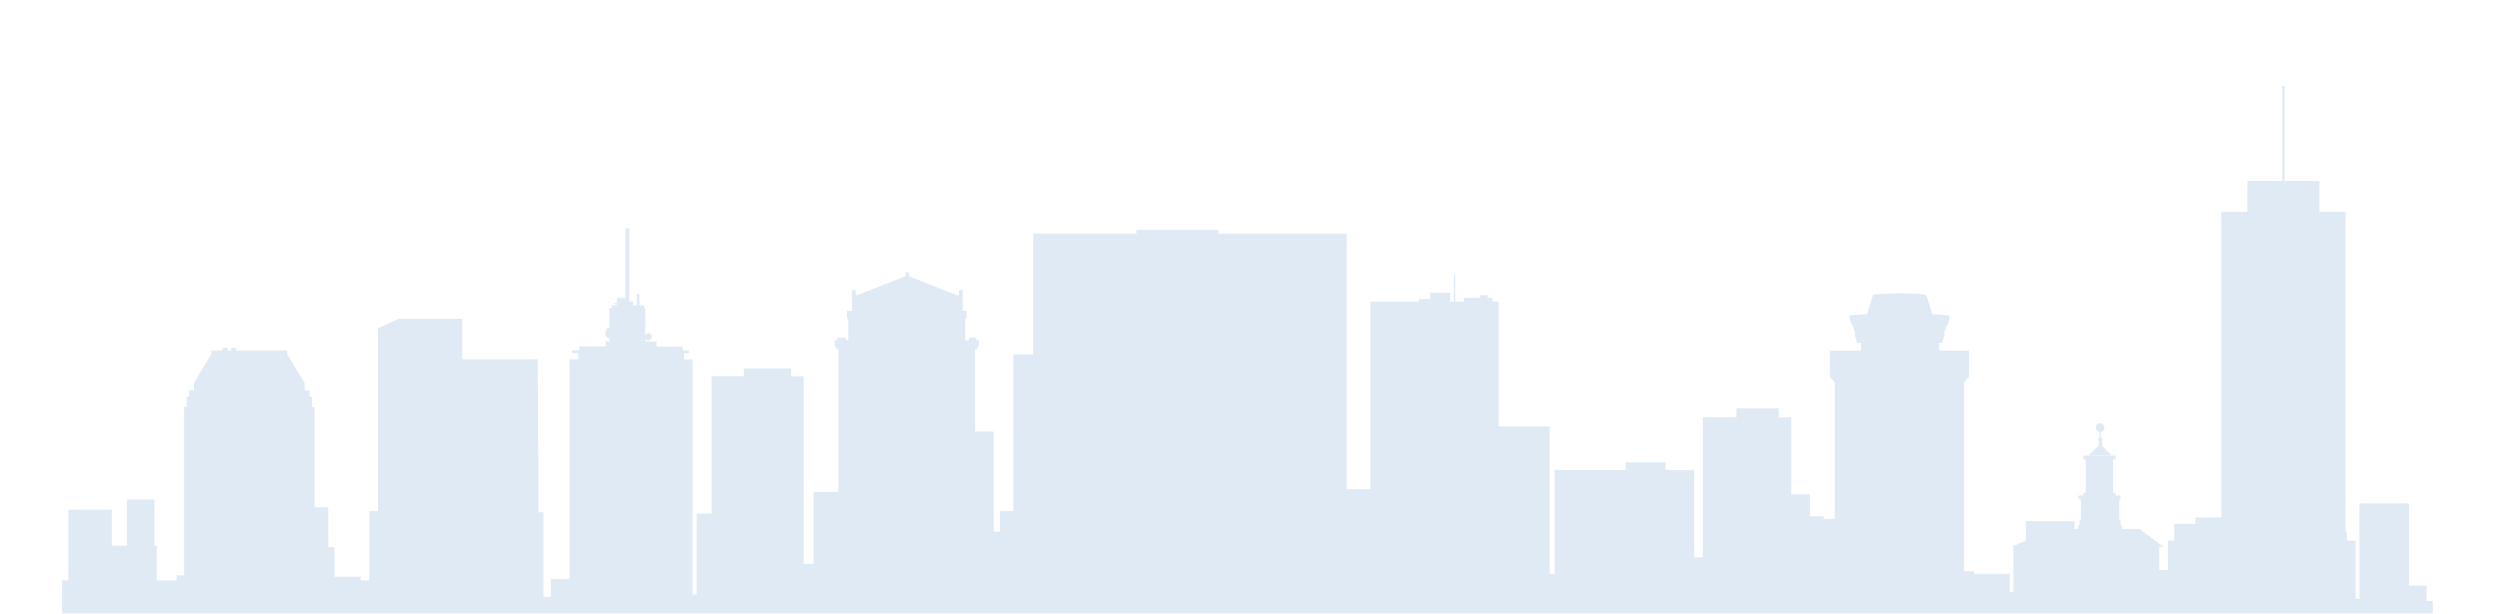
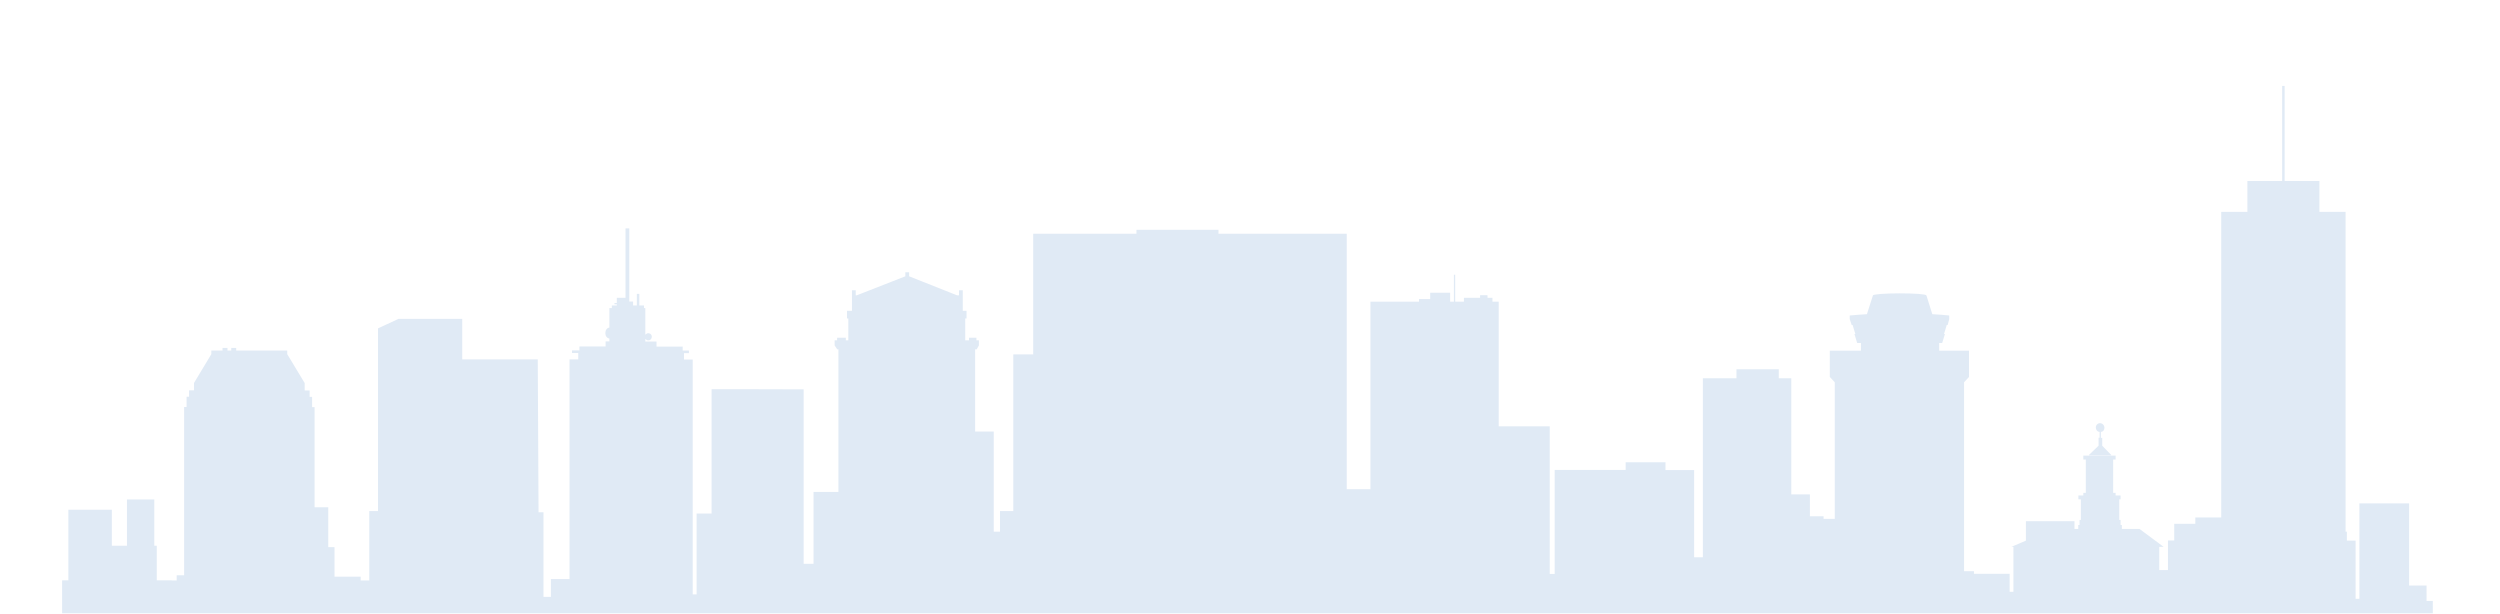
<svg xmlns="http://www.w3.org/2000/svg" xmlns:xlink="http://www.w3.org/1999/xlink" id="Layer_1" x="0px" y="0px" viewBox="0 0 1920 471">
  <style>.st0{clip-path:url(#SVGID_2_);} .st1{fill:none;} .st2{fill:#E0EAF5;}</style>
  <defs>
    <path id="SVGID_1_" d="M0 0h1920v471H0z" />
  </defs>
  <clipPath id="SVGID_2_">
    <use xlink:href="#SVGID_1_" overflow="visible" />
  </clipPath>
  <g class="st0">
    <path class="st1" d="M1622.1 350.1l-.2-.2h-18.1l-.2.2h18.5zM277 471v5.4h4.7v-2h1.9V471H277zm-145.1 0h3.8v5.3h-3.8V471zm285.5 0v3.3h1.9v2h3.8V471h-5.7zm1391.7 0h1.9v5.4h-1.9V471zM980.8-110.5h5.2-5.2z" />
    <path class="st2" d="M1614.5 342.3v-6h-1v-4.6c1.7-.1 2.8-1.6 2.7-3.3-.1-1.9-1.6-3.4-3.4-3.4h-.1c-1.8.1-3.2 1.6-3.1 3.4 0 1.7 1.2 3.2 2.9 3.3v4.5h-.8v6.1l-7.9 7.6h18.1l-7.4-7.6z" />
-     <path class="st2" d="M1868.4 476.3v-14.8h-4.8v-11.8h-13.4v-63.1H1812v73.3h-2.9v-44.7h-6.7v-6.9h-1V162.7h-20.1V139h-26.7V66h-1.9v73H1726v23.7h-20.1v234.7H1686v4.9h-16.2v12.8h-4.8v22.7h-6.7V420h3.4l-18.6-13.8h-13.5v-3h-1v-3.9h-1v-15.8h1v-3h-3.8v-2h-1.9v-25.6h1.9v-3h-2.9l.2.2h-18.5l.2-.2h-3.8v3h1.9v25.6h-1.9v2h-3.8v3h1.9v15.8h-1v3.9h-1v3h-2.9v-5.9h-37.3v14.9l-11.2 4.8h1.6v34.5h-2.9v-13.8H1516v-2h-7.6V293.6l3.8-4.1v-20.2h-22.9v-5.9h2.3l2.1-6.9h-.7l2.1-6.9h.7l1.2-4.5v-2.8c-3.8-.4-8.5-.8-13-1l-4.5-14.4h-.1c0-1-9.2-1.6-20.5-1.6s-20.5.7-20.5 1.6l-4.6 14.4c-4.5.3-9.4.6-13.2 1v2.8l1.5 4.5h.7l2.1 6.9h-.7l2.1 6.9h2.9v5.9h-23.9v20.2l3.8 4.1v104.9h-8.6v-2H1390v-16.8h-14.3v-59.2h-9.6v-6.9h-32.5v6.9h-25.8V428h-6.7v-67h-22v-6h-30.6v5.9H1194v79.9h-3.8V327.4H1151v-95.7h-4.8v-3h-3.8v-2h-5.7v2h-12.4v3h-6.7V211h-1v20.7h-2.9v-6.9h-15.3v4.9h-8.6v2h-37.3v144h-18.2V179.5h-98.5v-3h-63v3h-79.3v92.7h-15.3v120.3H768v15.8h-4.8v-76.9h-14.3v-63.1h1.2l1.7-3v-3.9h-1.9v-2h-5.7v2h-2.9v-16.8h1v-5.9h-2.9v-15.8h-2.9v3.9H735l-36.8-14.6v-3.1h-2.9v3.1L658 226.8h-.8v-3.9h-2.9v15.8h-3.8v5.9h1v16.8h-1.9v-2h-6.7v2H641v3.9l2 3h.9v109.5h-19.1V433h-7.6V289h-9.6v-6h-36.3v5.9h-24.8v105.5H535v62.1h-3V276.1h-6.7v-4.9h3.8v-2h-4.8v-3h-20.1v-3.9h-8.6v-2c1 .7 1.3 1.1 2.2 1.1 1.5.1 2.7-1.1 2.8-2.6.1-1.5-1-2.8-2.5-2.9h-.3c-.9 0-1.2.5-2.2 1.1v-20.4h-1v-2H491v-8.9h-1.9v8.9h-2.9v-3h-2.9v-56.2h-2.9v53.3h-6.7v4h-1.8v1h1.8v.9h-3.8v2H468v15c-1.9.2-3.1 2-3.1 4.2s1.2 3.9 3.1 4.2v2.2h-2.9v3.9H445v3h-5.7v2h4.8v4.9h-6.7v168.7h-14.3v13.7h-5.7v-65h-3.8L413 276h-58v-31.1h-49l-15.7 7.3v140.3h-6.7v53.3H277v-2.9h-20.1v-22.7h-4.8v-30.6h-10.5v-76.9h-1.9v-7.9h-1.9v-4.9H234v-5.7L220.6 272v-2.8h-39.2v-2h-3.8v2h-2.9v-2h-3.8v2h-8.6v2.8L149 294.1v5.7h-3.8v4.9h-1.9v7.9h-1.9v129.2h-5.7v4h-3.8v-.1h-11.5v-26.6h-1.9v-35.5h-21v35.5H85.9v-27.6H52.5v54.2h-4.8v30.6H42V646h1836V476.3h-9.6zm-1736.5 0V471h3.8v5.3h-3.8zm149.8-1.9v2H277V471h6.6v3.4h-1.9zm137.6 1.9v-2h-1.9V471h5.7v5.3h-3.8zm1389.8.1V471h1.9v5.4h-1.9z" />
+     <path class="st2" d="M571.3 298.9h-24.8v95.5H535v62.1h-3V276.1h-6.7v-4.9h3.8v-2h-4.8v-3h-20.1v-3.9h-8.6v-2c1 .7 1.3 1.1 2.2 1.1 1.5.1 2.7-1.1 2.8-2.6.1-1.5-1-2.8-2.5-2.9h-.3c-.9 0-1.2.5-2.2 1.1v-20.4h-1v-2H491v-8.9h-1.9v8.9h-2.9v-3h-2.9v-56.2h-2.9v53.3h-6.7v4h-1.8v1h1.8v.9h-3.8v2H468v15c-1.9.2-3.1 2-3.1 4.2s1.2 3.9 3.1 4.2v2.2h-2.9v3.9H445v3h-5.7v2h4.8v4.9h-6.7v168.7h-14.3v13.7h-5.7v-65h-3.8L413 276h-58v-31.1h-49l-15.7 7.3v140.3h-6.7v53.3H277v-2.9h-20.1v-22.7h-4.8v-30.6h-10.5v-76.9h-1.9v-7.9h-1.9v-4.9H234v-5.7L220.6 272v-2.8h-39.2v-2h-3.8v2h-2.9v-2h-3.8v2h-8.6v2.8L149 294.1v5.7h-3.8v4.9h-1.9v7.9h-1.9v129.2h-5.7v4h-3.8v-.1h-11.5v-26.6h-1.9v-35.5h-21v35.5H85.9v-27.6H52.5v54.2h-4.8v30.6H42V646h1836V476.3h-9.6v-14.8h-4.8v-11.8h-13.4v-63.1H1812v73.3h-2.9v-44.7h-6.7v-6.9h-1V162.7h-20.1V139h-26.7V66h-1.9v73H1726v23.7h-20.1v234.7H1686v4.9h-16.2v12.8h-4.8v22.7h-6.7V420h3.4l-18.6-13.8h-13.5v-3h-1v-3.9h-1v-15.8h1v-3h-3.8v-2h-1.9v-25.6h1.9v-3h-2.9l.2.2h-18.5l.2-.2h-3.8v3h1.9v25.6h-1.9v2h-3.8v3h1.9v15.8h-1v3.9h-1v3h-2.9v-5.9h-37.3v14.9l-11.2 4.8h1.6v34.5h-2.9v-13.8H1516v-2h-7.6V293.6l3.8-4.1v-20.2h-22.9v-5.9h2.3l2.1-6.9h-.7l2.1-6.9h.7l1.2-4.5v-2.8c-3.8-.4-8.5-.8-13-1l-4.5-14.4h-.1c0-1-9.2-1.6-20.5-1.6s-20.5.7-20.5 1.6l-4.6 14.4c-4.5.3-9.4.6-13.2 1v2.8l1.5 4.5h.7l2.1 6.9h-.7l2.1 6.9h2.9v5.9h-23.9v20.2l3.8 4.1v104.9h-8.6v-2H1390v-16.8h-14.3v-89.2h-9.6v-6.9h-32.5v6.9h-25.8V428h-6.7v-67h-22v-6h-30.6v5.9H1194v79.9h-3.8V327.4H1151v-95.7h-4.8v-3h-3.8v-2h-5.7v2h-12.4v3h-6.7V211h-1v20.7h-2.9v-6.9h-15.3v4.9h-8.6v2h-37.3v144h-18.2V179.5h-98.5v-3h-63v3h-79.3v92.7h-15.3v120.3H768v15.8h-4.8v-76.9h-14.3v-63.1h1.2l1.7-3v-3.9h-1.9v-2h-5.7v2h-2.9v-16.8h1v-5.9h-2.9v-15.8h-2.9v3.9H735l-36.8-14.6v-3.1h-2.9v3.1L658 226.8h-.8v-3.9h-2.9v15.8h-3.8v5.9h1v16.8h-1.9v-2h-6.7v2H641v3.9l2 3h.9v109.5h-19.1V433h-7.6V299h-9.6l-36.3-.1zM131.9 476.3V471h3.8v5.3h-3.8zm149.8-1.9v2H277V471h6.6v3.4h-1.9zm137.6 1.9v-2h-1.9V471h5.7v5.3h-3.8zm1389.8.1V471h1.9v5.4h-1.9z" />
  </g>
</svg>
